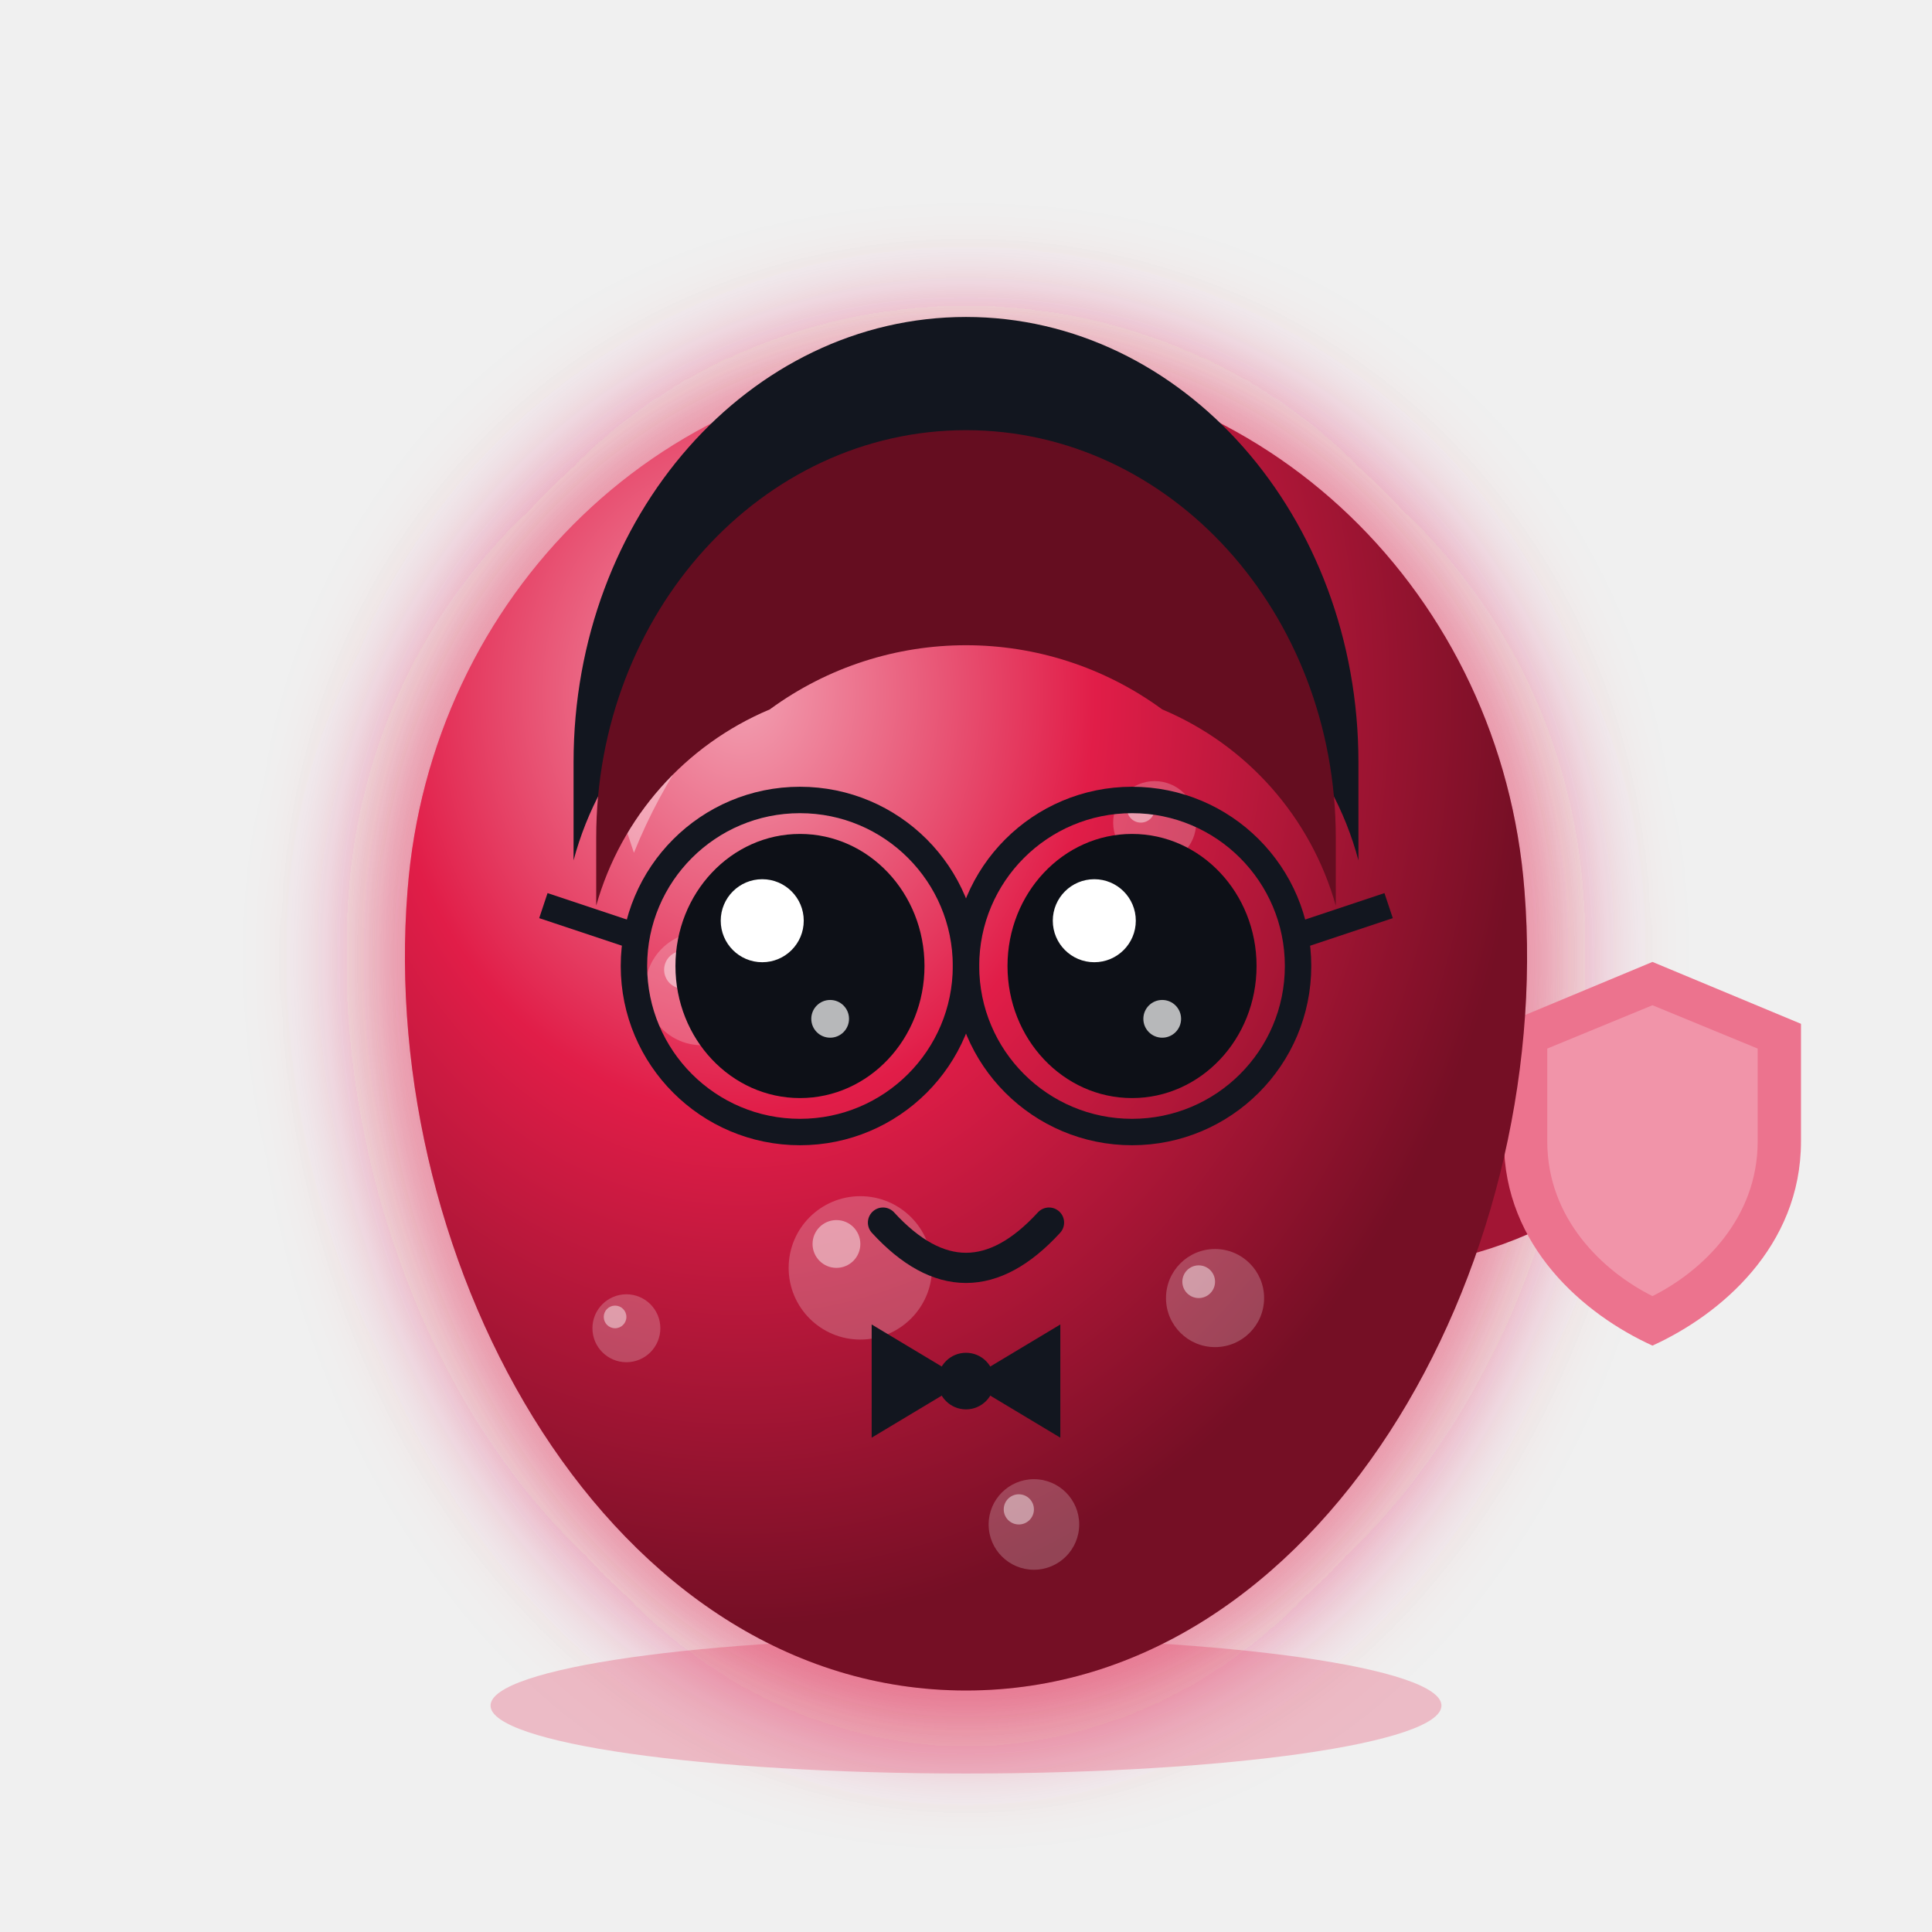
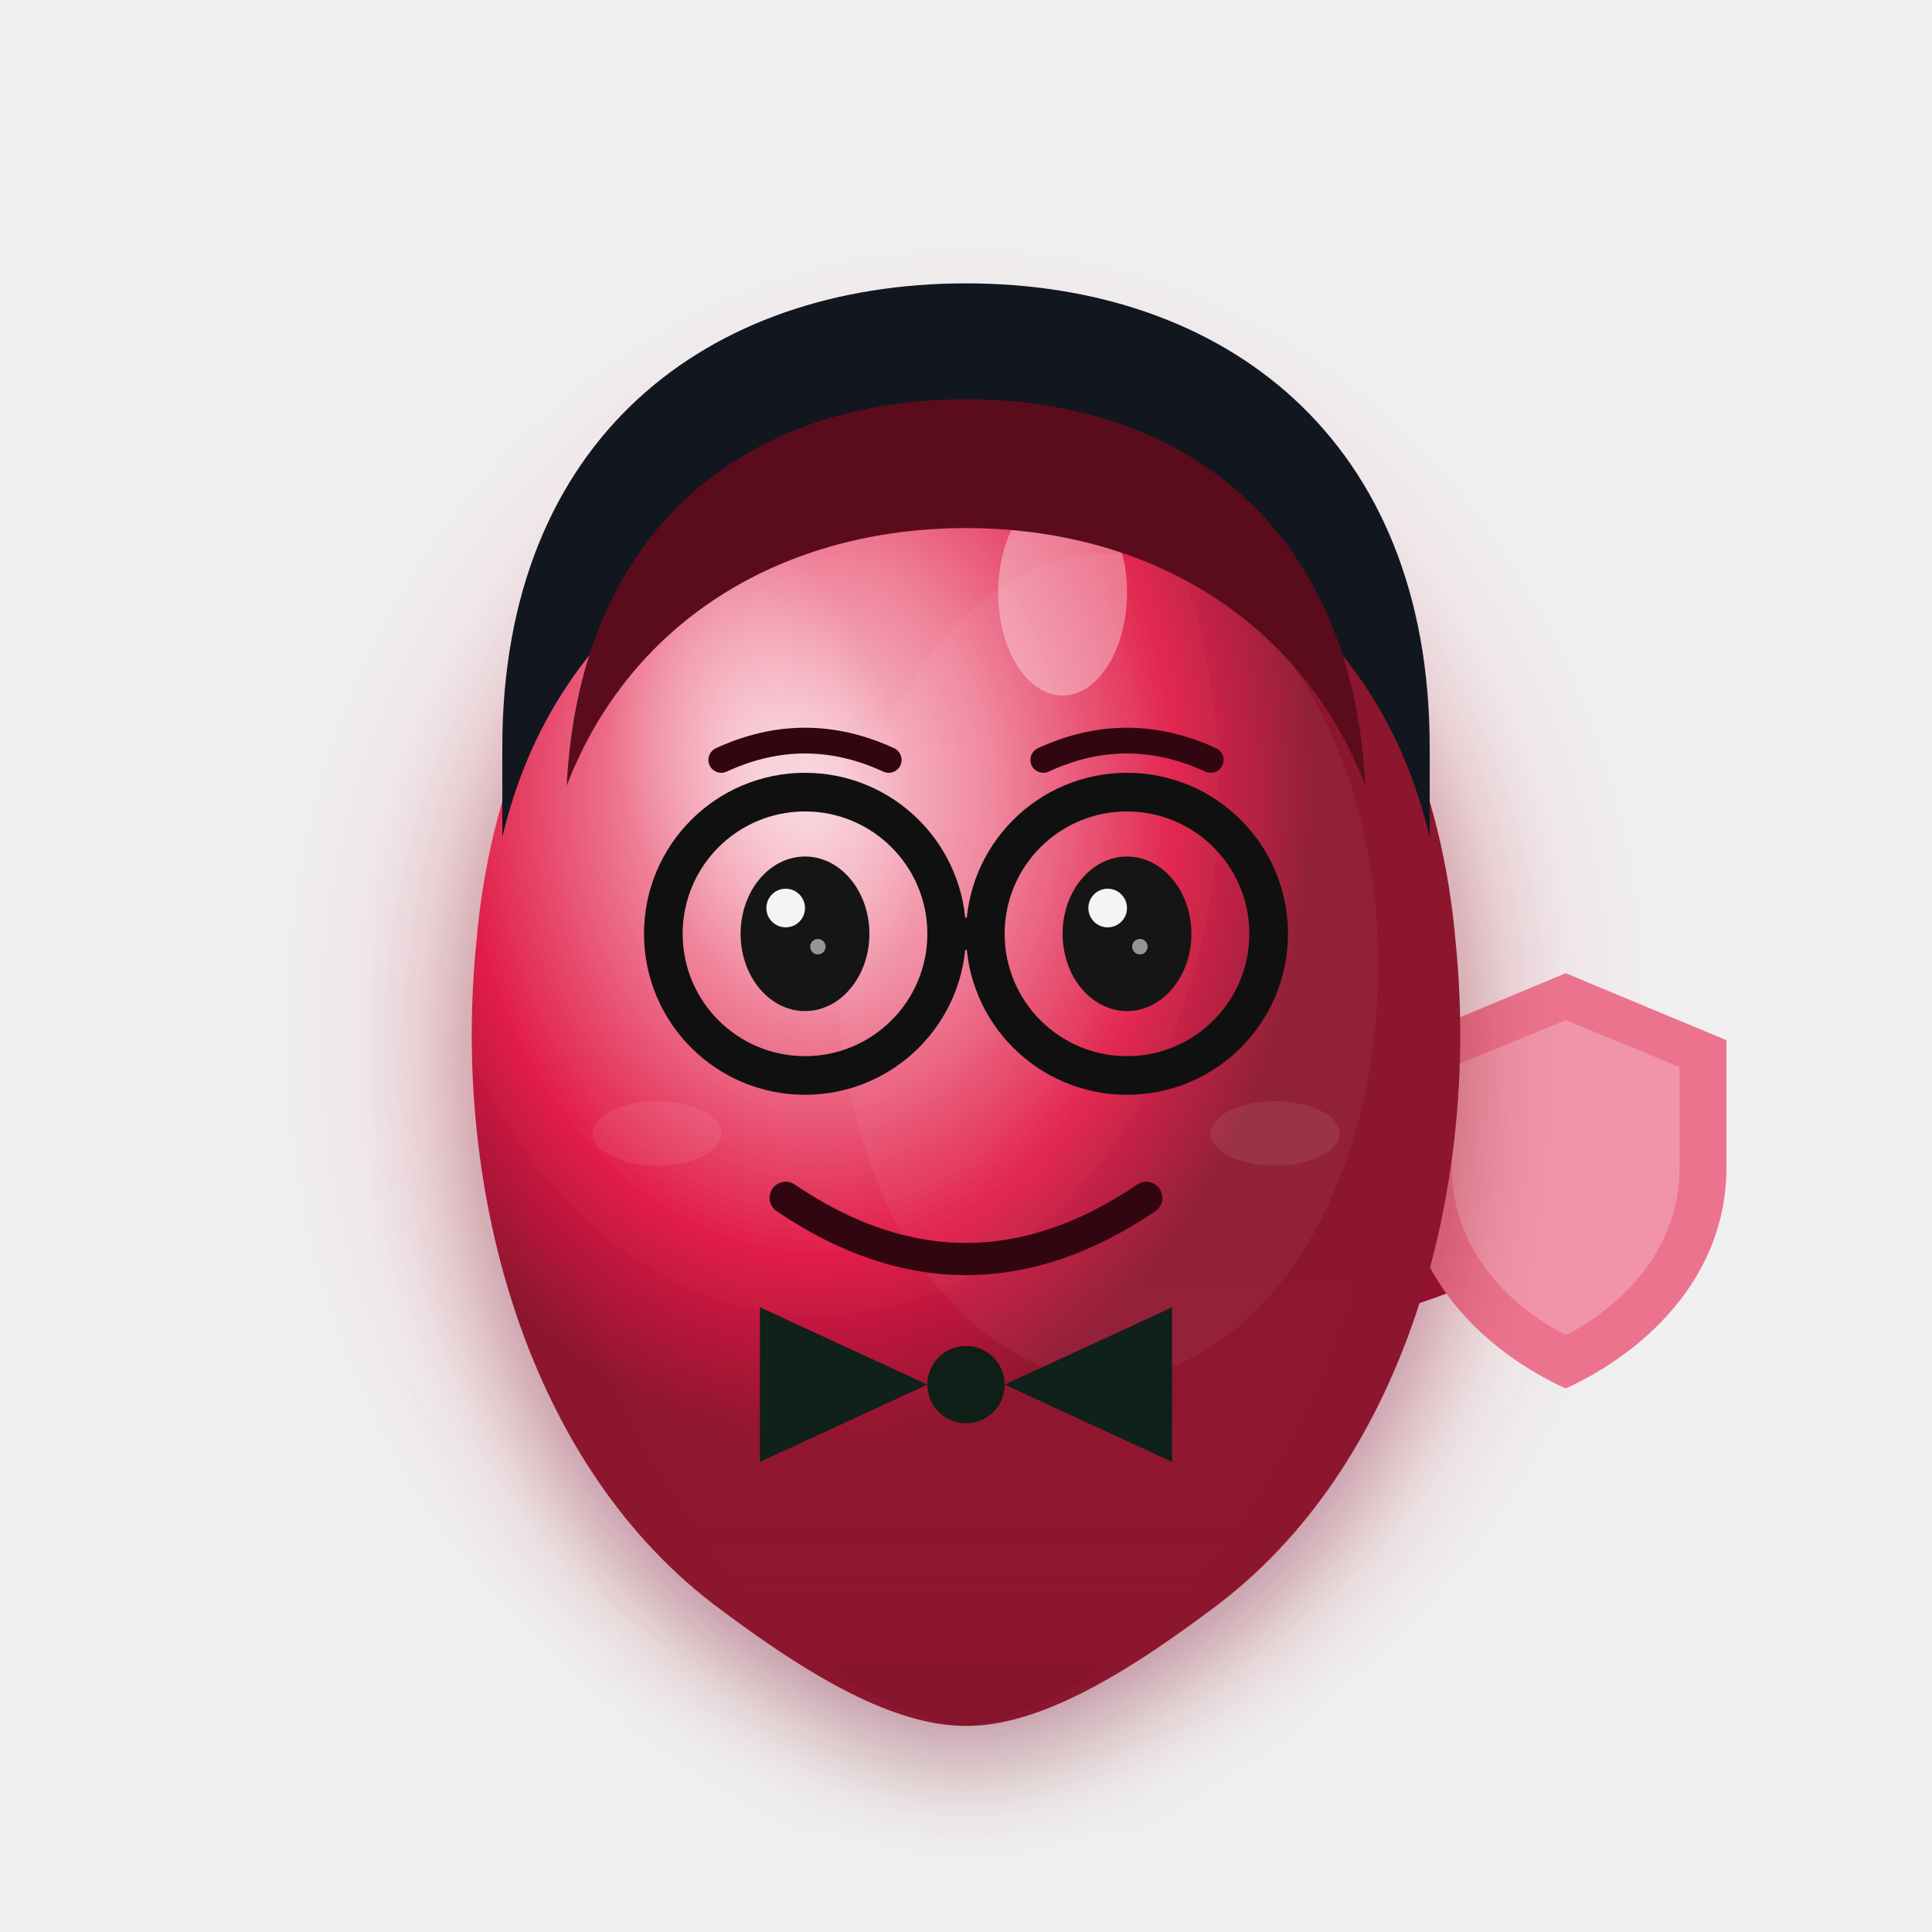
- <svg xmlns="http://www.w3.org/2000/svg" width="512" height="512" viewBox="0 0 512 512" role="img" aria-label="Разбивача">
+ <svg xmlns="http://www.w3.org/2000/svg" width="300" height="300" viewBox="0 0 300 300" role="img" aria-label="Разбивача">
  <defs>
-     <radialGradient id="body-razbivacha" cx="30%" cy="25%" r="70%">
-       <stop offset="0%" stop-color="#f2a0b2" />
-       <stop offset="45%" stop-color="#e11d48" />
-       <stop offset="100%" stop-color="#750f25" />
+     <radialGradient id="body-razbivacha" cx="35%" cy="28%">
+       <stop offset="0%" stop-color="#f8cdd7" />
+       <stop offset="35%" stop-color="#ef839a" />
+       <stop offset="72%" stop-color="#e11d48" />
+       <stop offset="100%" stop-color="#8c122d" />
    </radialGradient>
-     <filter id="glow-razbivacha" x="-50%" y="-50%" width="200%" height="200%">
-       <feGaussianBlur stdDeviation="18" result="blur" />
-       <feMerge>
-         <feMergeNode in="blur" />
-         <feMergeNode in="blur" />
-         <feMergeNode in="SourceGraphic" />
-       </feMerge>
+     <radialGradient id="inner-razbivacha">
+       <stop offset="0%" stop-color="#ffffff" stop-opacity=".9" />
+       <stop offset="100%" stop-color="#ffffff" stop-opacity="0" />
+     </radialGradient>
+     <linearGradient id="bottom-razbivacha" x1="0%" y1="0%" x2="0%" y2="100%">
+       <stop offset="0%" stop-color="#e11d48" stop-opacity="0" />
+       <stop offset="100%" stop-color="#710f24" />
+     </linearGradient>
+     <filter id="soft-razbivacha">
+       <feGaussianBlur stdDeviation="12" />
+     </filter>
+     <filter id="shadow-razbivacha">
+       <feDropShadow dx="0" dy="6" stdDeviation="8" flood-color="#650d20" flood-opacity=".35" />
    </filter>
  </defs>
-   <path d="M256 96 C336 96 398 158 404 236 C412 336 350 448 256 448 C162 448 100 336 108 236 C114 158 176 96 256 96Z" fill="#e11d48" filter="url(#glow-razbivacha)" opacity=".55" />
-   <ellipse cx="256" cy="452" rx="126" ry="18" fill="#e11d48" opacity=".25" />
-   <path d="M382 322 q26 -6 42 -22" fill="none" stroke="#a21534" stroke-width="24" stroke-linecap="round" />
-   <g transform="translate(392,250) scale(.82)">
-     <path d="M56 6 L104 26 v38 c0 34-26 56-48 66 -22-10-48-32-48-66 V26Z" fill="#ec738e" />
-     <path d="M56 20 L90 34 v30 c0 25-18 42-34 50 -16-8-34-25-34-50 V34Z" fill="#ffffff" opacity=".24" />
-   </g>
-   <path d="M256 96 C336 96 398 158 404 236 C412 336 350 448 256 448 C162 448 100 336 108 236 C114 158 176 96 256 96Z" fill="url(#body-razbivacha)" />
-   <path d="M158 196 C182 150 220 132 250 138 C218 156 184 186 168 226Z" fill="#ffffff" opacity=".4" />
-   <circle cx="186" cy="262" r="15" fill="#ffffff" opacity=".22" />
-   <circle cx="181" cy="257" r="5" fill="#ffffff" opacity=".45" />
-   <circle cx="306" cy="218" r="11" fill="#ffffff" opacity=".22" />
-   <circle cx="302.333" cy="214.333" r="3.667" fill="#ffffff" opacity=".45" />
-   <circle cx="228" cy="336" r="19" fill="#ffffff" opacity=".22" />
-   <circle cx="221.667" cy="329.667" r="6.333" fill="#ffffff" opacity=".45" />
-   <circle cx="322" cy="344" r="13" fill="#ffffff" opacity=".22" />
-   <circle cx="317.667" cy="339.667" r="4.333" fill="#ffffff" opacity=".45" />
-   <circle cx="166" cy="352" r="9" fill="#ffffff" opacity=".22" />
-   <circle cx="163" cy="349" r="3" fill="#ffffff" opacity=".45" />
-   <circle cx="274" cy="404" r="12" fill="#ffffff" opacity=".22" />
-   <circle cx="270" cy="400" r="4" fill="#ffffff" opacity=".45" />
-   <ellipse cx="212" cy="256" rx="33" ry="35" fill="#0d1017" />
-   <ellipse cx="300" cy="256" rx="33" ry="35" fill="#0d1017" />
-   <circle cx="202" cy="244" r="11" fill="#ffffff" />
-   <circle cx="290" cy="244" r="11" fill="#ffffff" />
-   <circle cx="220" cy="270" r="5" fill="#ffffff" opacity=".7" />
-   <circle cx="308" cy="270" r="5" fill="#ffffff" opacity=".7" />
-   <g fill="none" stroke="#12161f" stroke-width="7">
-     <circle cx="212" cy="256" r="44" />
-     <circle cx="300" cy="256" r="44" />
-     <path d="M256 256 h0" />
-     <path d="M168 248 l-24 -8" />
-     <path d="M344 248 l24 -8" />
-   </g>
-   <path d="M234 324 q22 24 44 0" fill="none" stroke="#12161f" stroke-width="8" stroke-linecap="round" />
-   <path d="M256 366 l-25 -15 v30Z M256 366 l25 -15 v30Z" fill="#12161f" />
-   <circle cx="256" cy="366" r="7.5" fill="#12161f" />
-   <g transform="translate(256,196)">
-     <path d="M-104 6 a104 118 0 0 1 208 0 l0 26 a86 86 0 0 0-52-58 a92 92 0 0 0-104 0 a86 86 0 0 0-52 58Z" fill="#12161f" />
-     <path d="M-98 26 a98 108 0 0 1 196 0 l0 18 a80 80 0 0 0-46-52 a88 88 0 0 0-104 0 a80 80 0 0 0-46 52Z" fill="#650d20" />
+   <style>
+     .float{animation:mascotFloat 5s ease-in-out infinite;transform-origin:150px 170px}
+     .halo{animation:haloPulse 3s ease-in-out infinite;transform-origin:150px 160px}
+     .eye{animation:blink 5s infinite;transform-origin:center}
+     @keyframes mascotFloat{
+       0%,100%{transform:translateY(0) rotate(-1deg)}
+       25%{transform:translateY(-4px) rotate(.6deg)}
+       50%{transform:translateY(-8px) rotate(1deg)}
+       75%{transform:translateY(-4px) rotate(-.6deg)}}
+     @keyframes haloPulse{0%,100%{opacity:.35;transform:scale(.92)}50%{opacity:.8;transform:scale(1.06)}}
+     @keyframes blink{0%,47%{transform:scaleY(1)}49%,51%{transform:scaleY(.08)}53%,100%{transform:scaleY(1)}}
+     @media (prefers-reduced-motion:reduce){.float,.halo,.eye{animation:none}}
+   </style>
+   <ellipse class="halo" cx="150" cy="160" rx="88" ry="104" fill="#e11d48" opacity=".18" filter="url(#soft-razbivacha)" />
+   <g class="float">
+     <path d="M212 196 q22 -6 34 -18" fill="none" stroke="#9e1432" stroke-width="17" stroke-linecap="round" />
+     <g transform="translate(214,148) scale(.52)">
+       <path d="M56 6 L104 26 v38 c0 34-26 56-48 66 -22-10-48-32-48-66 V26Z" fill="#ec738e" />
+       <path d="M56 20 L90 34 v30 c0 25-18 42-34 50 -16-8-34-25-34-50 V34Z" fill="#ffffff" opacity=".24" />
+     </g>
+     <path filter="url(#shadow-razbivacha)" fill="url(#body-razbivacha)" d="M150 66 C108 66 78 100 74 146 C70 185 82 228 112 250 C128 262 140 268 150 268 C160 268 172 262 188 250 C218 228 230 185 226 146 C222 100 192 66 150 66Z" />
+     <path opacity=".28" fill="url(#bottom-razbivacha)" d="M88 195 C104 246 132 266 150 268 C168 266 196 246 212 195Z" />
+     <ellipse cx="118" cy="118" rx="22" ry="42" fill="url(#inner-razbivacha)" opacity=".45" transform="rotate(-18 118 118)" />
+     <ellipse cx="165" cy="92" rx="10" ry="16" fill="#ffffff" opacity=".35" />
+     <ellipse cx="172" cy="150" rx="42" ry="64" fill="#ffffff" opacity=".05" />
+     <ellipse cx="102" cy="176" rx="10" ry="5" fill="#ffffff" opacity=".08" />
+     <ellipse cx="198" cy="176" rx="10" ry="5" fill="#ffffff" opacity=".08" />
+     <g class="eye">
+       <ellipse cx="125" cy="145" rx="10" ry="12" fill="#151515" />
+       <circle cx="122" cy="141" r="3" fill="#ffffff" opacity=".95" />
+       <circle cx="127" cy="147" r="1.2" fill="#ffffff" opacity=".55" />
+     </g>
+     <g class="eye">
+       <ellipse cx="175" cy="145" rx="10" ry="12" fill="#151515" />
+       <circle cx="172" cy="141" r="3" fill="#ffffff" opacity=".95" />
+       <circle cx="177" cy="147" r="1.2" fill="#ffffff" opacity=".55" />
+     </g>
+     <g class="glasses" fill="none" stroke="#101010" stroke-width="6">
+       <circle cx="125" cy="145" r="22" />
+       <circle cx="175" cy="145" r="22" />
+       <path d="M147 145 h6" stroke-width="5" />
+     </g>
+     <path d="M112 118 Q125 112 138 118" stroke="#320610" stroke-width="4" stroke-linecap="round" fill="none" />
+     <path d="M162 118 Q175 112 188 118" stroke="#320610" stroke-width="4" stroke-linecap="round" fill="none" />
+     <path d="M122 186 Q150 205 178 186" stroke="#320610" stroke-width="5" stroke-linecap="round" fill="none" />
+     <polygon points="144,215 118,203 118,227" fill="#10201a" />
+     <polygon points="156,215 182,203 182,227" fill="#10201a" />
+     <circle cx="150" cy="215" r="6" fill="#0F1E17" />
+     <g class="hat">
+       <path d="M78 116 C78 68 110 44 150 44 C190 44 222 68 222 116 l0 14 C214 96 186 76 150 76                C114 76 86 96 78 130Z" fill="#12161f" />
+       <path d="M88 122 C90 82 116 62 150 62 C184 62 210 82 212 122 C202 96 178 82 150 82                C122 82 98 96 88 122Z" fill="#5a0c1d" />
+     </g>
  </g>
</svg>
